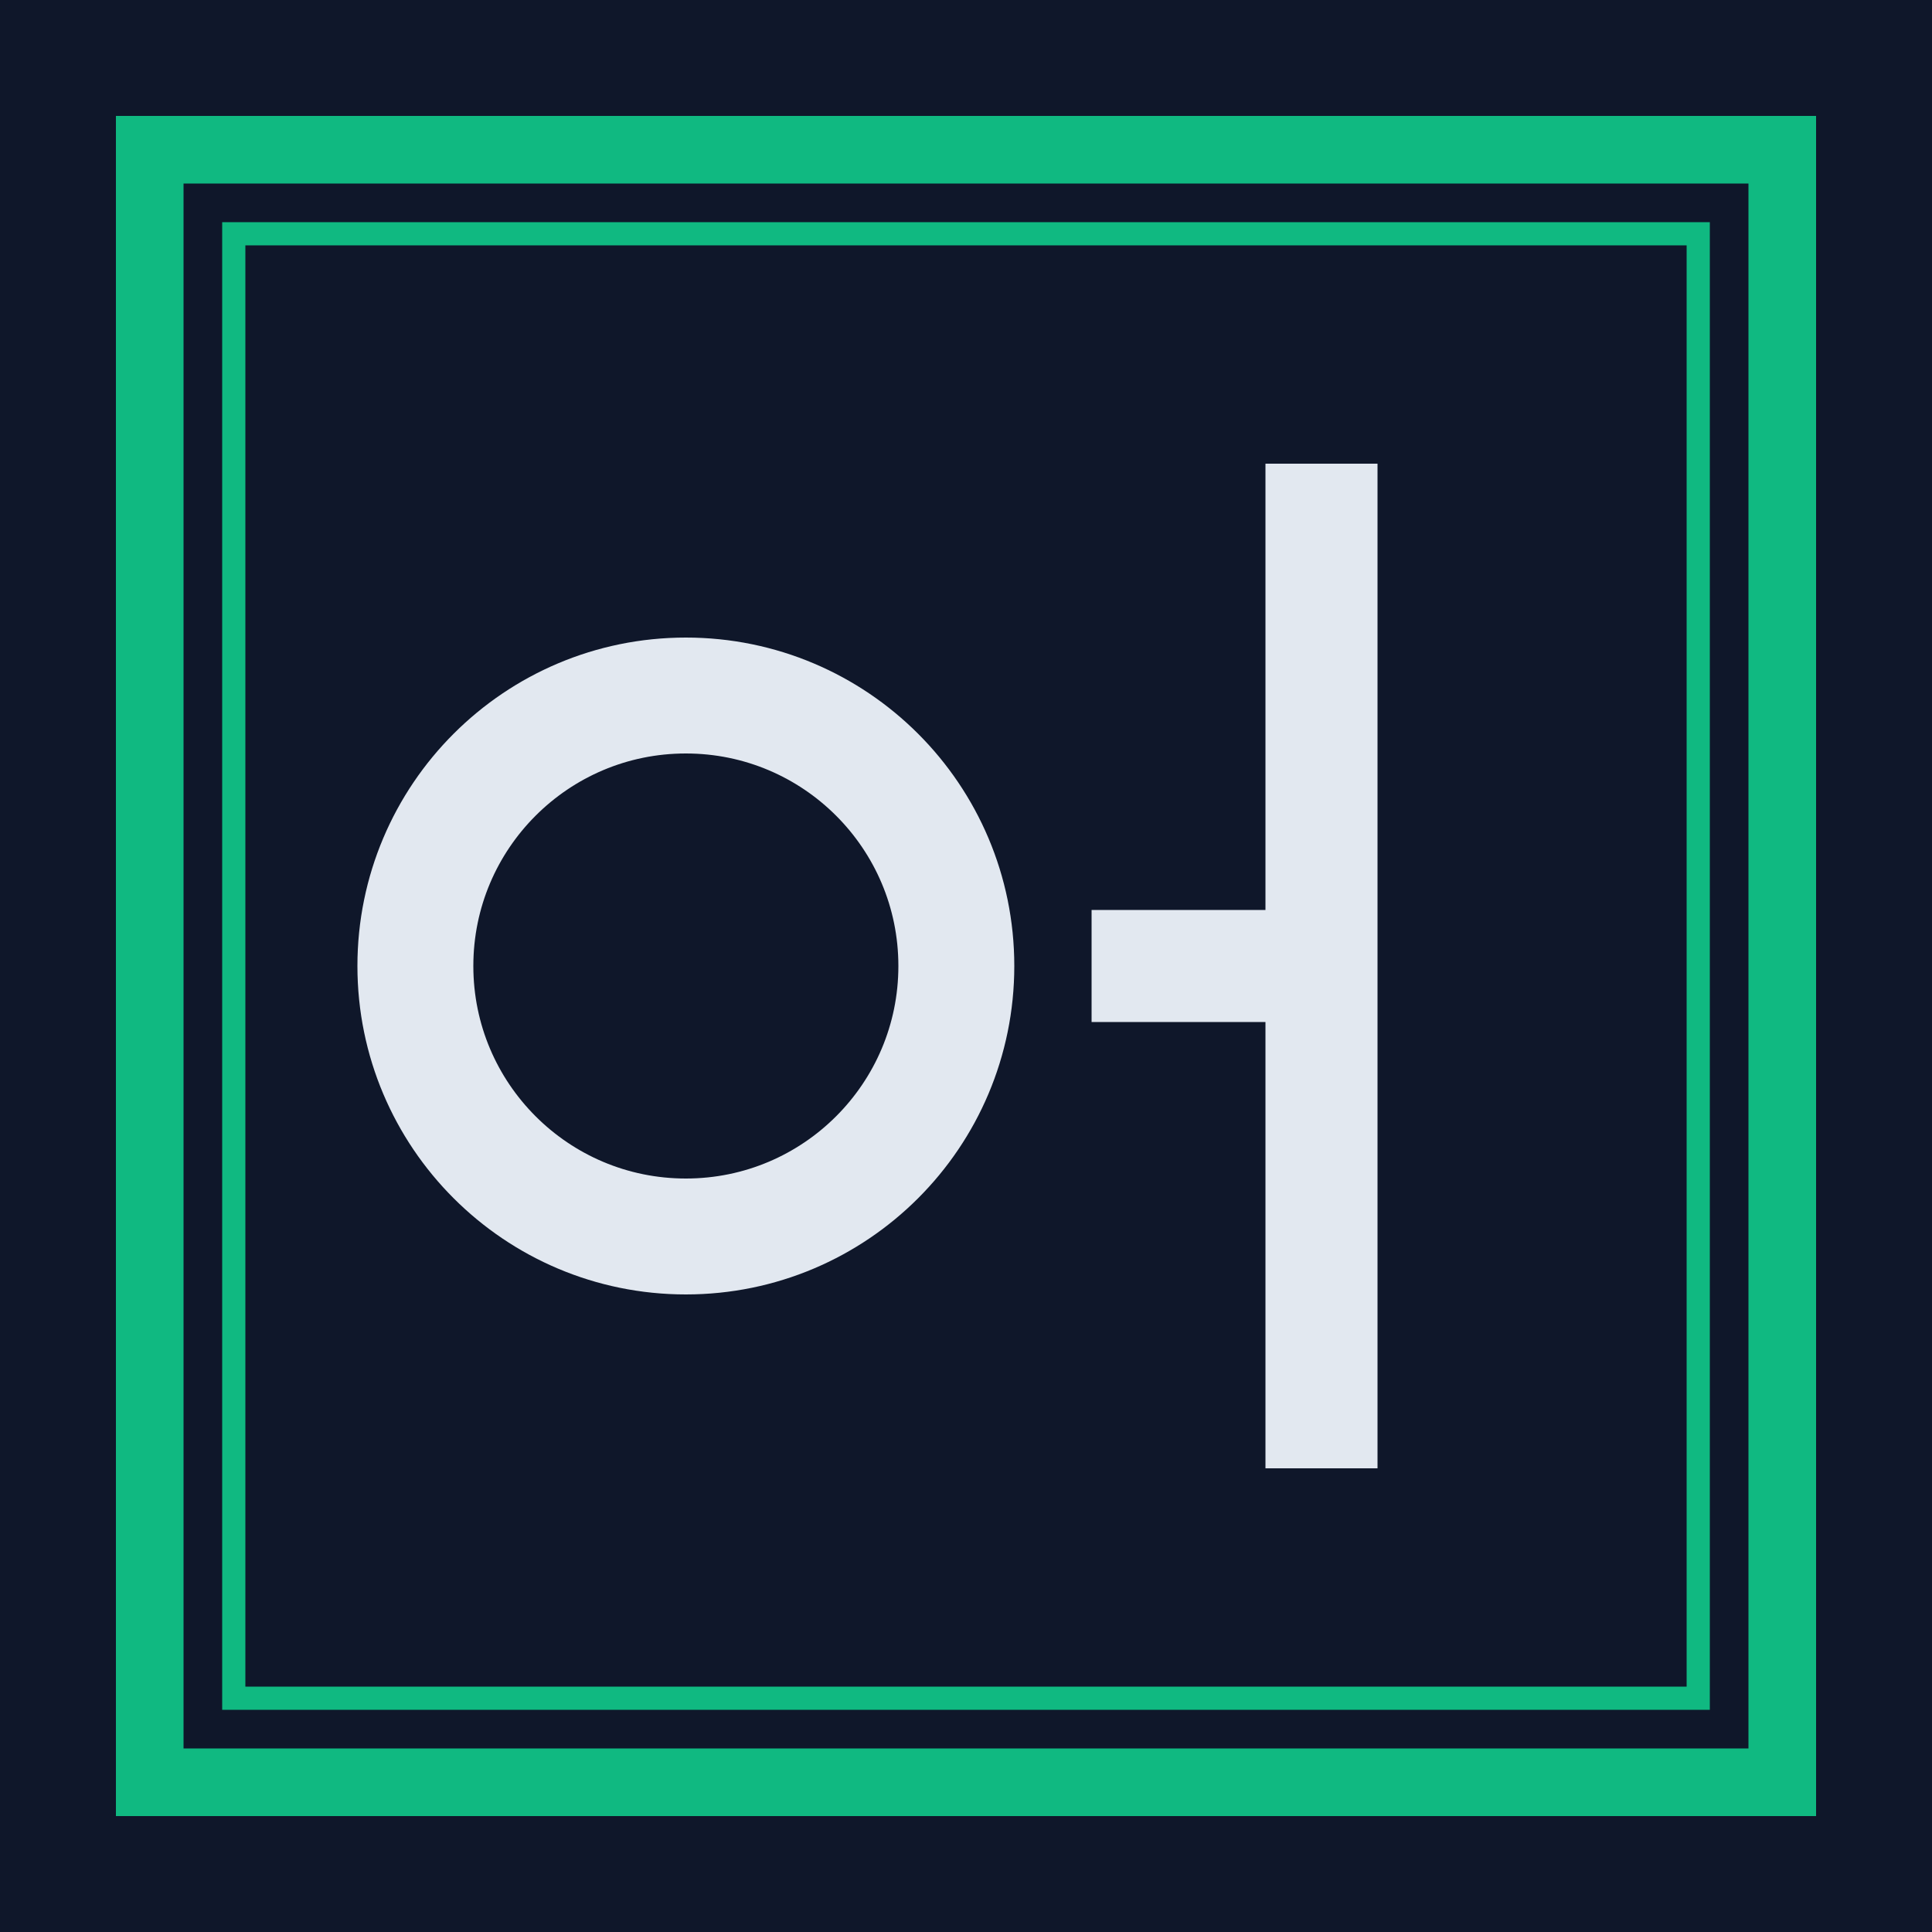
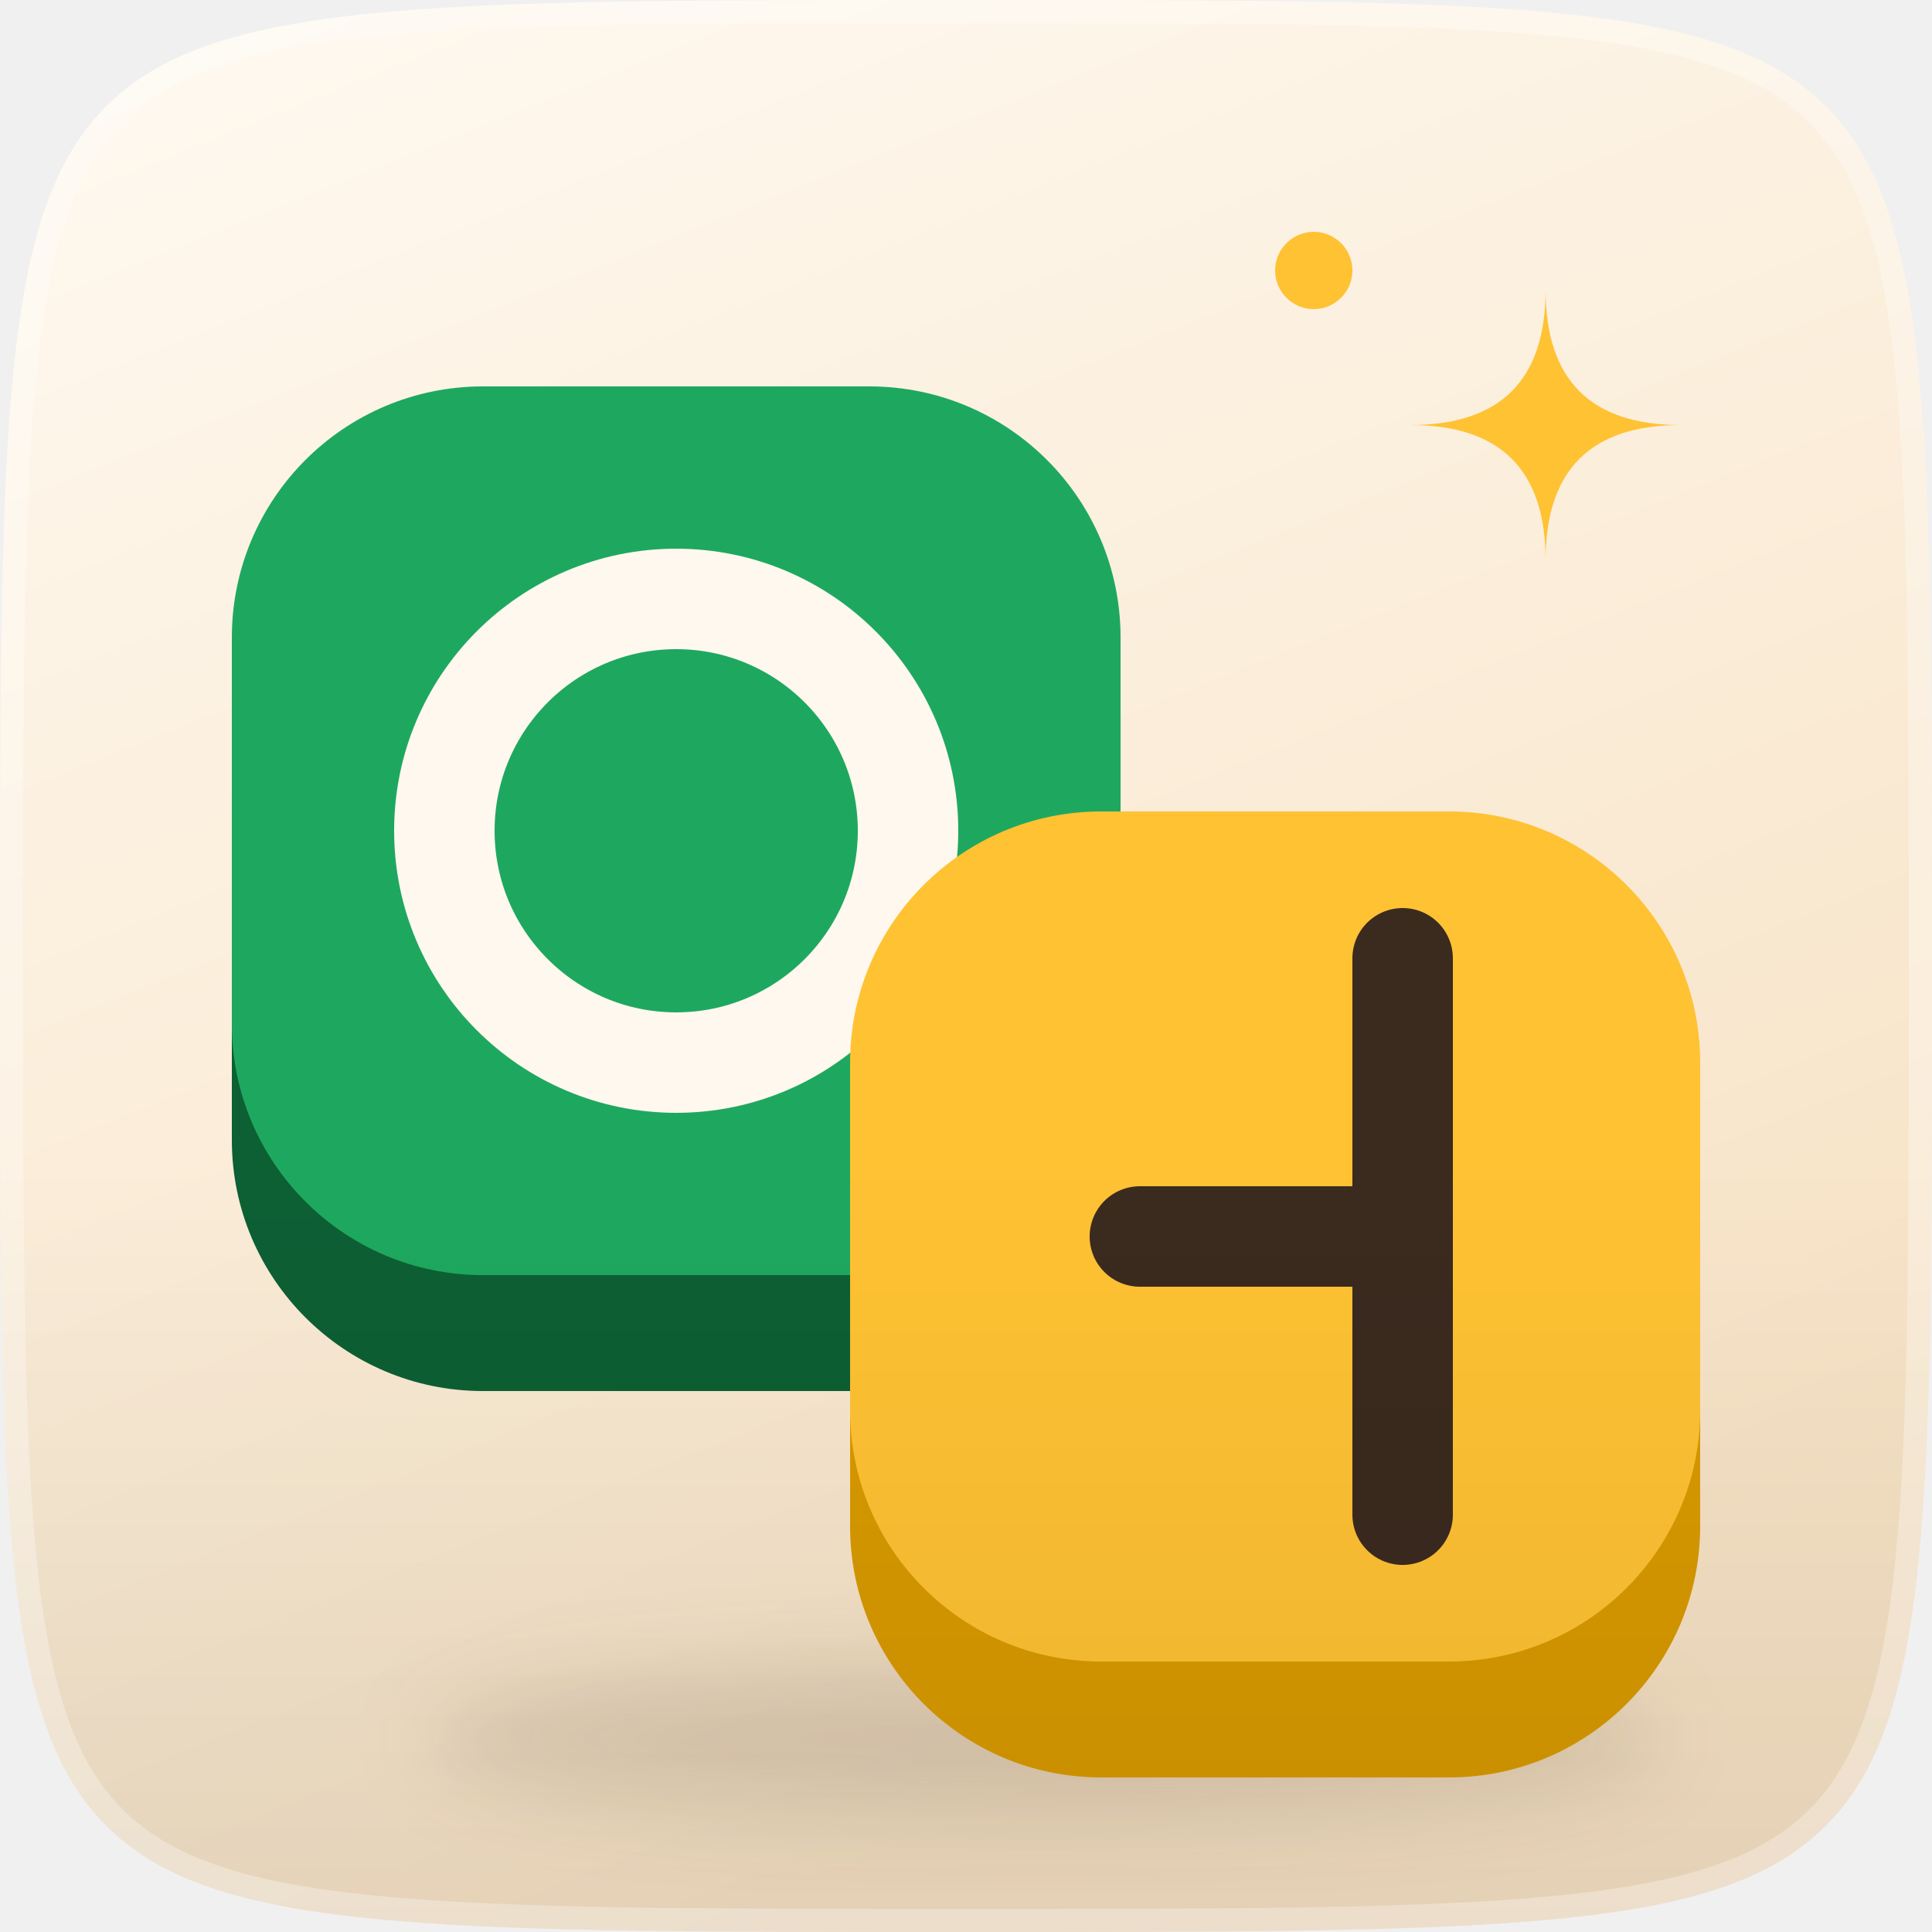
- <svg xmlns="http://www.w3.org/2000/svg" viewBox="0 0 64 64">
-   <rect width="64" height="64" fill="#0f172a" />
-   <rect x="4.96" y="4.96" width="54.08" height="54.08" fill="none" stroke="#10b981" stroke-width="2.24" />
-   <rect x="7.744" y="7.744" width="48.512" height="48.512" fill="none" stroke="#10b981" stroke-width="0.768" />
-   <circle cx="22.72" cy="32" r="8.96" fill="none" stroke="#e2e8f0" stroke-width="3.84" />
-   <rect x="41.92" y="15.36" width="3.712" height="33.28" fill="#e2e8f0" />
-   <rect x="36.16" y="30.144" width="6.08" height="3.712" fill="#e2e8f0" />
+ <svg xmlns="http://www.w3.org/2000/svg" viewBox="0 0 100 100" width="64" height="64" aria-hidden="true">
+   <defs>
+     <clipPath id="R0-clip">
+       <path d="M50 0C78 0 89 0 94.5 5.5C100 11 100 22 100 50C100 78 100 89 94.5 94.5C89 100 78 100 50 100C22 100 11 100 5.5 94.5C0 89 0 78 0 50C0 22 0 11 5.5 5.5C11 0 22 0 50 0Z" />
+     </clipPath>
+     <linearGradient id="R0-base" x1="0" y1="0" x2="0" y2="1">
+       <stop offset="0.6" stop-color="#000" stop-opacity="0" />
+       <stop offset="1" stop-color="#000" stop-opacity="0.08" />
+     </linearGradient>
+   </defs>
+   <g clip-path="url(#R0-clip)">
+     <defs>
+       <linearGradient id="R0-bg" x1="0" y1="0" x2="0.4" y2="1">
+         <stop offset="0" stop-color="#fffaf2" />
+         <stop offset="1" stop-color="#f7e2c4" />
+       </linearGradient>
+     </defs>
+     <rect width="100" height="100" fill="url(#R0-bg)" />
+     <defs>
+       <filter id="R0-shadow" x="-50%" y="-50%" width="200%" height="200%">
+         <feGaussianBlur stdDeviation="2.2" />
+       </filter>
+     </defs>
+     <ellipse cx="54" cy="90" rx="32" ry="4" fill="#3b2a1e" opacity="0.14" filter="url(#R0-shadow)" />
+     <g>
+       <rect x="12" y="26" width="46" height="46" rx="13" fill="#0d5f34" />
+       <rect x="12" y="20" width="46" height="46" rx="13" fill="#1ea85f" />
+     </g>
+     <g transform="translate(15 23) scale(0.4)" fill="none" stroke-linecap="round" stroke-linejoin="round">
+       <path d="M20 50a30 30 0 1 0 60 0a30 30 0 1 0 -60 0" stroke="#fff8ee" stroke-width="13" />
+     </g>
+     <g>
+       <rect x="44" y="48" width="44" height="44" rx="13" fill="#d99a00" />
+       <rect x="44" y="42" width="44" height="44" rx="13" fill="#ffc233" />
+     </g>
+     <g transform="translate(47 44) scale(0.4)" fill="none" stroke-linecap="round" stroke-linejoin="round">
+       <path d="M64 14V86M30 50H64" stroke="#3b2a1e" stroke-width="13" />
+     </g>
+     <path d="M80 15Q80 22 87 22Q80 22 80 29Q80 22 73 22Q80 22 80 15Z" fill="#ffc233" />
+     <circle cx="68" cy="14" r="2" fill="#ffc233" />
+     <rect width="100" height="100" fill="url(#R0-base)" />
+     <path d="M50 0C78 0 89 0 94.5 5.5C100 11 100 22 100 50C100 78 100 89 94.5 94.5C89 100 78 100 50 100C22 100 11 100 5.5 94.5C0 89 0 78 0 50C0 22 0 11 5.5 5.5C11 0 22 0 50 0Z" fill="none" stroke="#fff" stroke-opacity="0.3" stroke-width="2.4" />
+   </g>
</svg>
